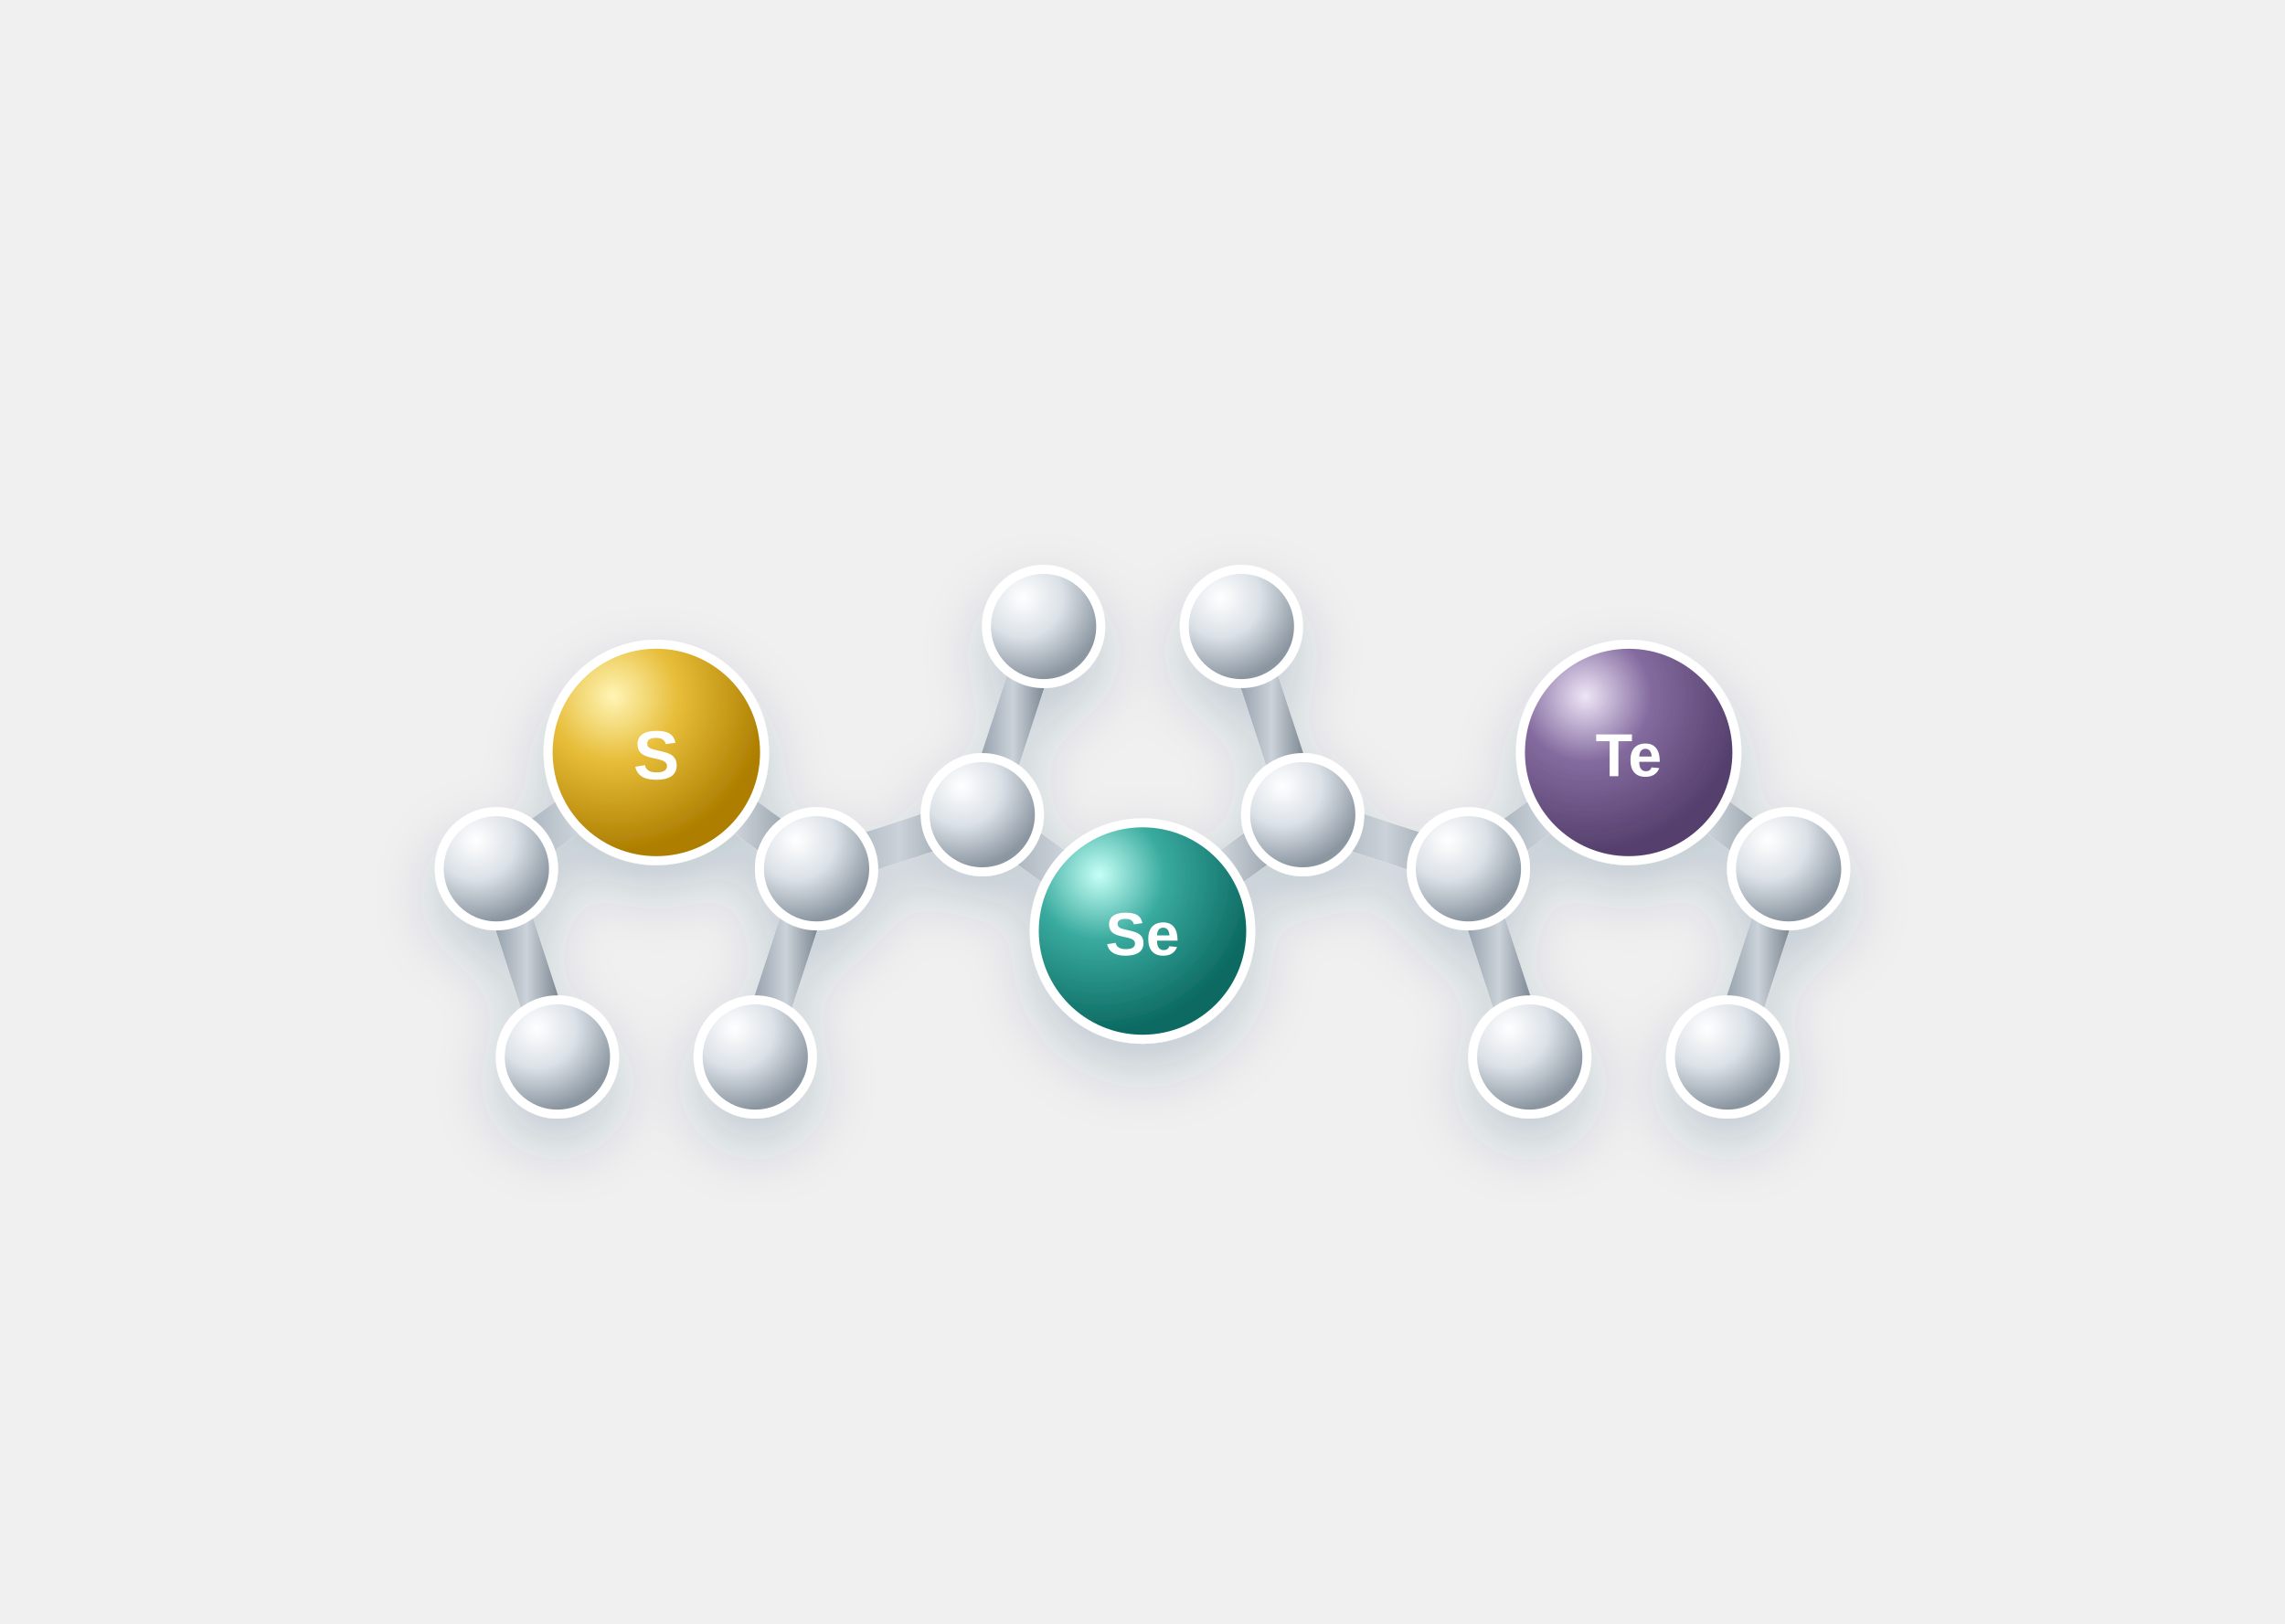
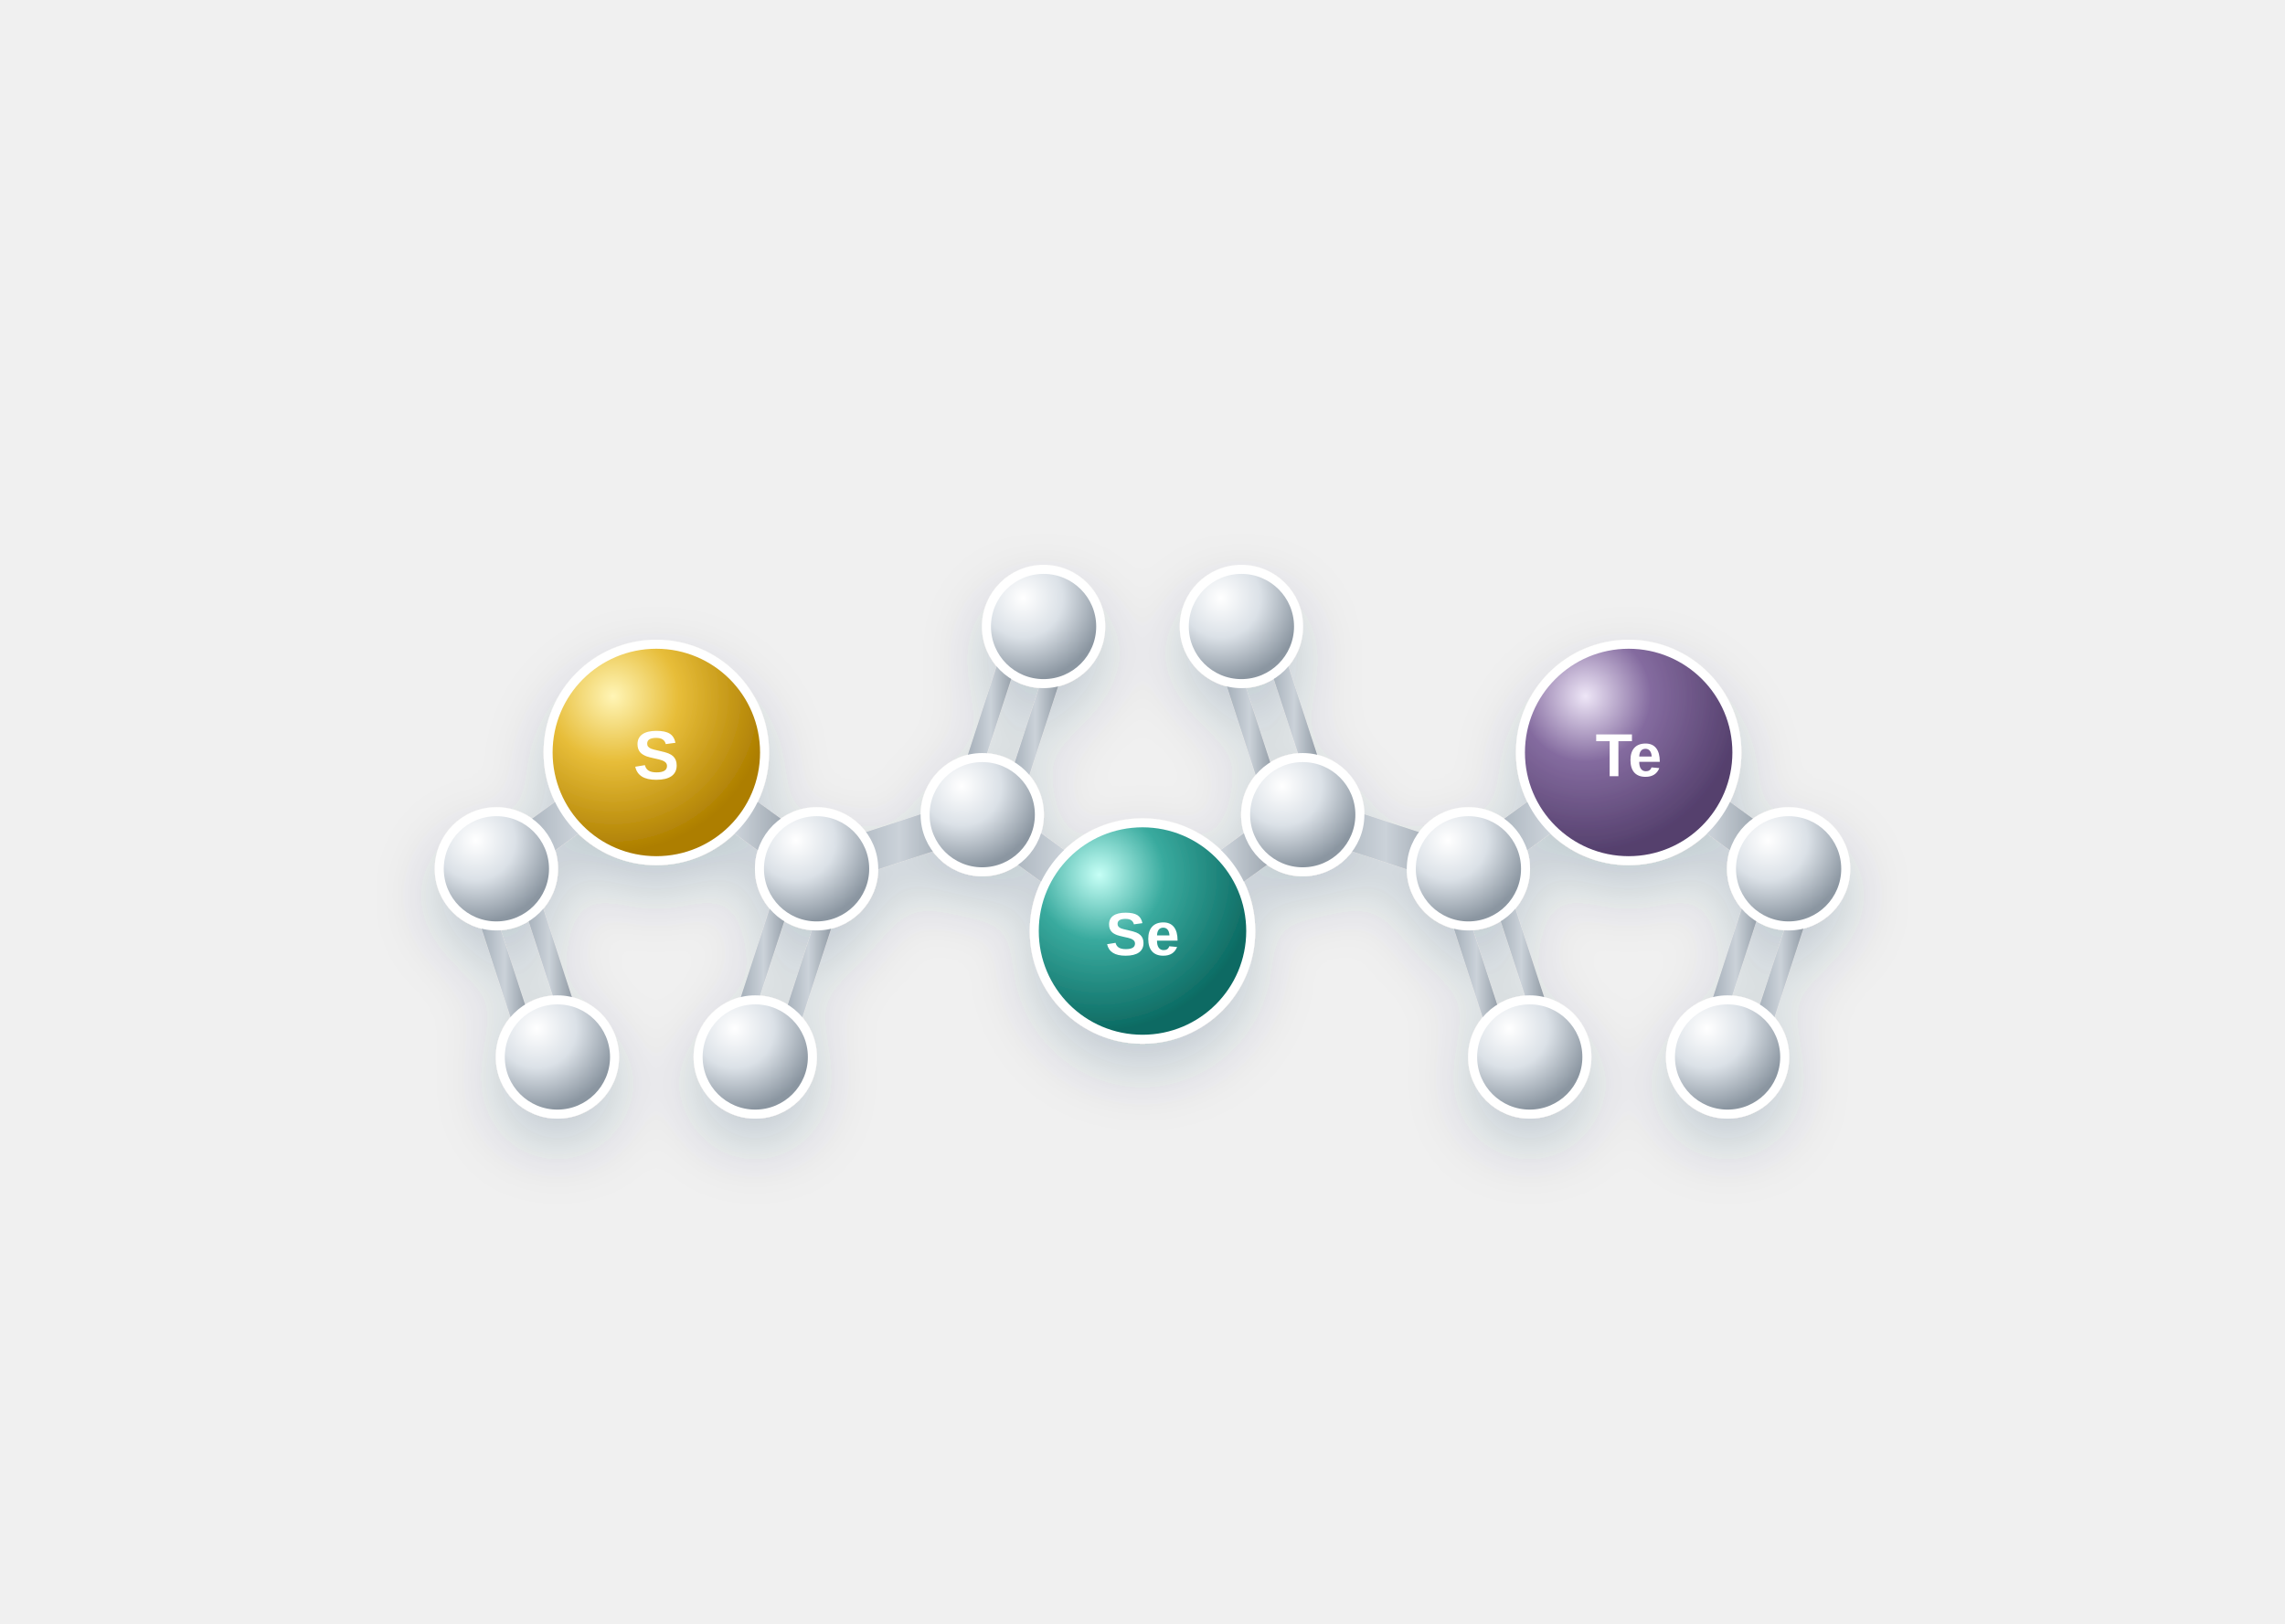
<svg xmlns="http://www.w3.org/2000/svg" viewBox="0 0 760 540">
  <defs>
    <radialGradient id="heroC" cx="32%" cy="25%" r="72%">
      <stop stop-color="#ffffff" />
      <stop offset=".48" stop-color="#dbe1e7" />
      <stop offset="1" stop-color="#8b96a1" />
    </radialGradient>
    <radialGradient id="heroS" cx="30%" cy="24%" r="72%">
      <stop stop-color="#fff5b6" />
      <stop offset=".42" stop-color="#e7bd39" />
      <stop offset="1" stop-color="#ad7e00" />
    </radialGradient>
    <radialGradient id="heroSe" cx="30%" cy="24%" r="72%">
      <stop stop-color="#c6fff6" />
      <stop offset=".42" stop-color="#39aa9e" />
      <stop offset="1" stop-color="#0d6b63" />
    </radialGradient>
    <radialGradient id="heroTe" cx="30%" cy="24%" r="72%">
      <stop stop-color="#eee6f7" />
      <stop offset=".42" stop-color="#846b9f" />
      <stop offset="1" stop-color="#55406d" />
    </radialGradient>
    <linearGradient id="heroBond" x1="0" x2="1">
      <stop stop-color="#99a4af" />
      <stop offset=".5" stop-color="#cbd2d9" />
      <stop offset="1" stop-color="#7f8a95" />
    </linearGradient>
    <filter id="heroShadow" x="-30%" y="-30%" width="160%" height="160%">
      <feDropShadow dx="0" dy="9" stdDeviation="10" flood-color="#173b5b" flood-opacity="0.2" />
    </filter>
  </defs>
  <g transform="translate(380.0 280.0)" filter="url(#heroShadow)" stroke-linecap="round">
    <g stroke="url(#heroBond)" stroke-width="13">
      <path d="M-161.7 -29.7 -108.4 9.0" />
-       <path d="M-108.4 9.0 -128.8 71.6" />
+       <path stroke-width="5.9" d="M-115.8 6.6 -136.2 69.2" />
+       <path stroke-width="5.9" d="M-101.0 11.4 -121.3 74.0" />
      <path d="M-128.8 71.6 -194.6 71.6" />
-       <path d="M-194.6 71.6 -214.9 9.0" />
+       <path stroke-width="5.9" d="M-187.2 69.2 -207.5 6.6" />
+       <path stroke-width="5.9" d="M-202.0 74.0 -222.4 11.4" />
      <path d="M-214.9 9.0 -161.7 -29.7" />
      <path d="M0.0 29.7 53.3 -9.0" />
-       <path d="M53.3 -9.0 32.9 -71.6" />
+       <path stroke-width="5.9" d="M60.7 -11.4 40.3 -74.0" />
+       <path stroke-width="5.9" d="M45.8 -6.6 25.5 -69.2" />
      <path d="M32.9 -71.6 -32.9 -71.6" />
-       <path d="M-32.9 -71.6 -53.3 -9.0" />
+       <path stroke-width="5.9" d="M-40.3 -74.0 -60.7 -11.4" />
+       <path stroke-width="5.9" d="M-25.5 -69.2 -45.8 -6.6" />
      <path d="M-53.3 -9.0 0.0 29.7" />
      <path d="M-108.4 9.0 -53.3 -9.0" />
      <path d="M161.7 -29.7 214.9 9.0" />
-       <path d="M214.9 9.0 194.6 71.6" />
+       <path stroke-width="5.9" d="M207.5 6.6 187.2 69.2" />
+       <path stroke-width="5.9" d="M222.4 11.4 202.0 74.0" />
      <path d="M194.6 71.6 128.8 71.6" />
-       <path d="M128.8 71.6 108.4 9.0" />
+       <path stroke-width="5.9" d="M136.2 69.2 115.8 6.6" />
+       <path stroke-width="5.9" d="M121.3 74.0 101.0 11.4" />
      <path d="M108.4 9.0 161.7 -29.7" />
      <path d="M53.3 -9.0 108.4 9.0" />
    </g>
    <g stroke="#ffffff" stroke-width="3">
      <circle cx="-161.7" cy="-29.7" r="36" fill="url(#heroS)" />
      <circle cx="-108.4" cy="9.0" r="19" fill="url(#heroC)" />
      <circle cx="-128.8" cy="71.6" r="19" fill="url(#heroC)" />
      <circle cx="-194.6" cy="71.6" r="19" fill="url(#heroC)" />
      <circle cx="-214.9" cy="9.0" r="19" fill="url(#heroC)" />
      <circle cx="0.0" cy="29.7" r="36" fill="url(#heroSe)" />
      <circle cx="53.3" cy="-9.0" r="19" fill="url(#heroC)" />
      <circle cx="32.9" cy="-71.6" r="19" fill="url(#heroC)" />
      <circle cx="-32.9" cy="-71.6" r="19" fill="url(#heroC)" />
      <circle cx="-53.3" cy="-9.0" r="19" fill="url(#heroC)" />
      <circle cx="161.7" cy="-29.7" r="36" fill="url(#heroTe)" />
      <circle cx="214.9" cy="9.0" r="19" fill="url(#heroC)" />
      <circle cx="194.6" cy="71.6" r="19" fill="url(#heroC)" />
      <circle cx="128.8" cy="71.6" r="19" fill="url(#heroC)" />
      <circle cx="108.4" cy="9.0" r="19" fill="url(#heroC)" />
    </g>
    <g font-family="Arial,Helvetica,sans-serif" font-weight="800" text-anchor="middle" dominant-baseline="central" fill="#ffffff">
      <text x="-161.7" y="-28.8" font-size="23.0">S</text>
      <text x="0.0" y="30.7" font-size="20.2">Se</text>
      <text x="161.7" y="-28.8" font-size="20.2">Te</text>
    </g>
  </g>
</svg>
